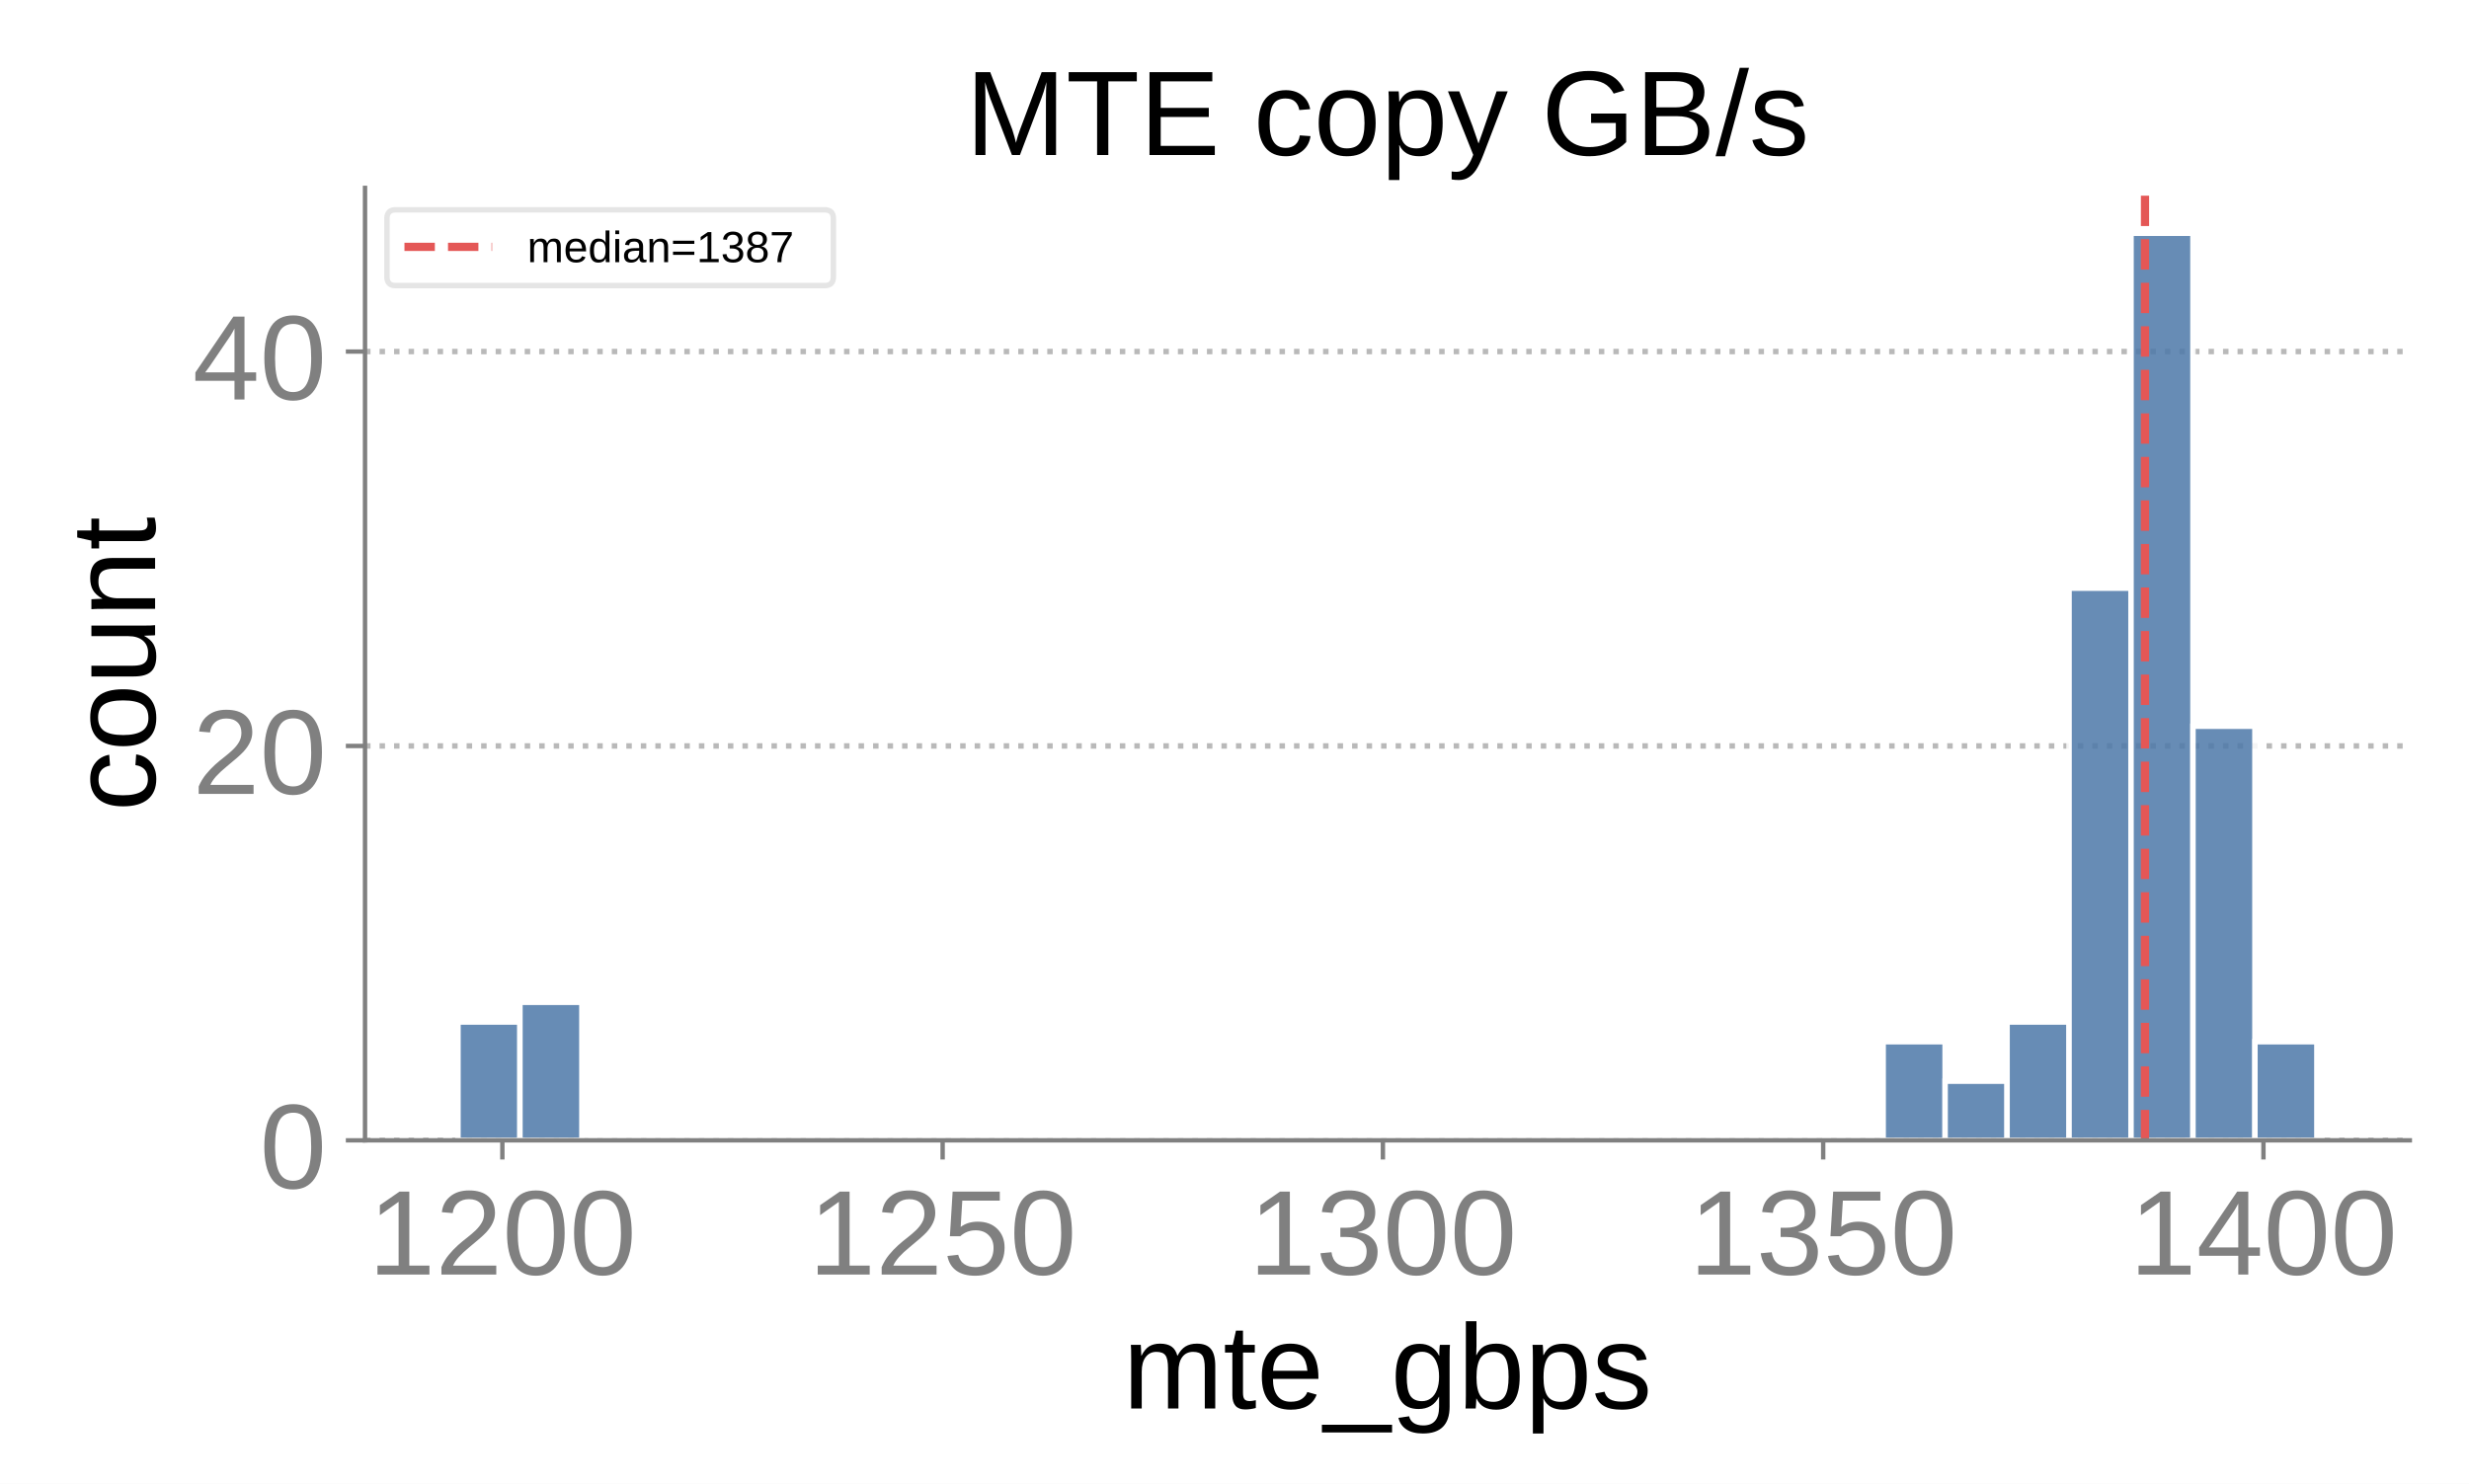
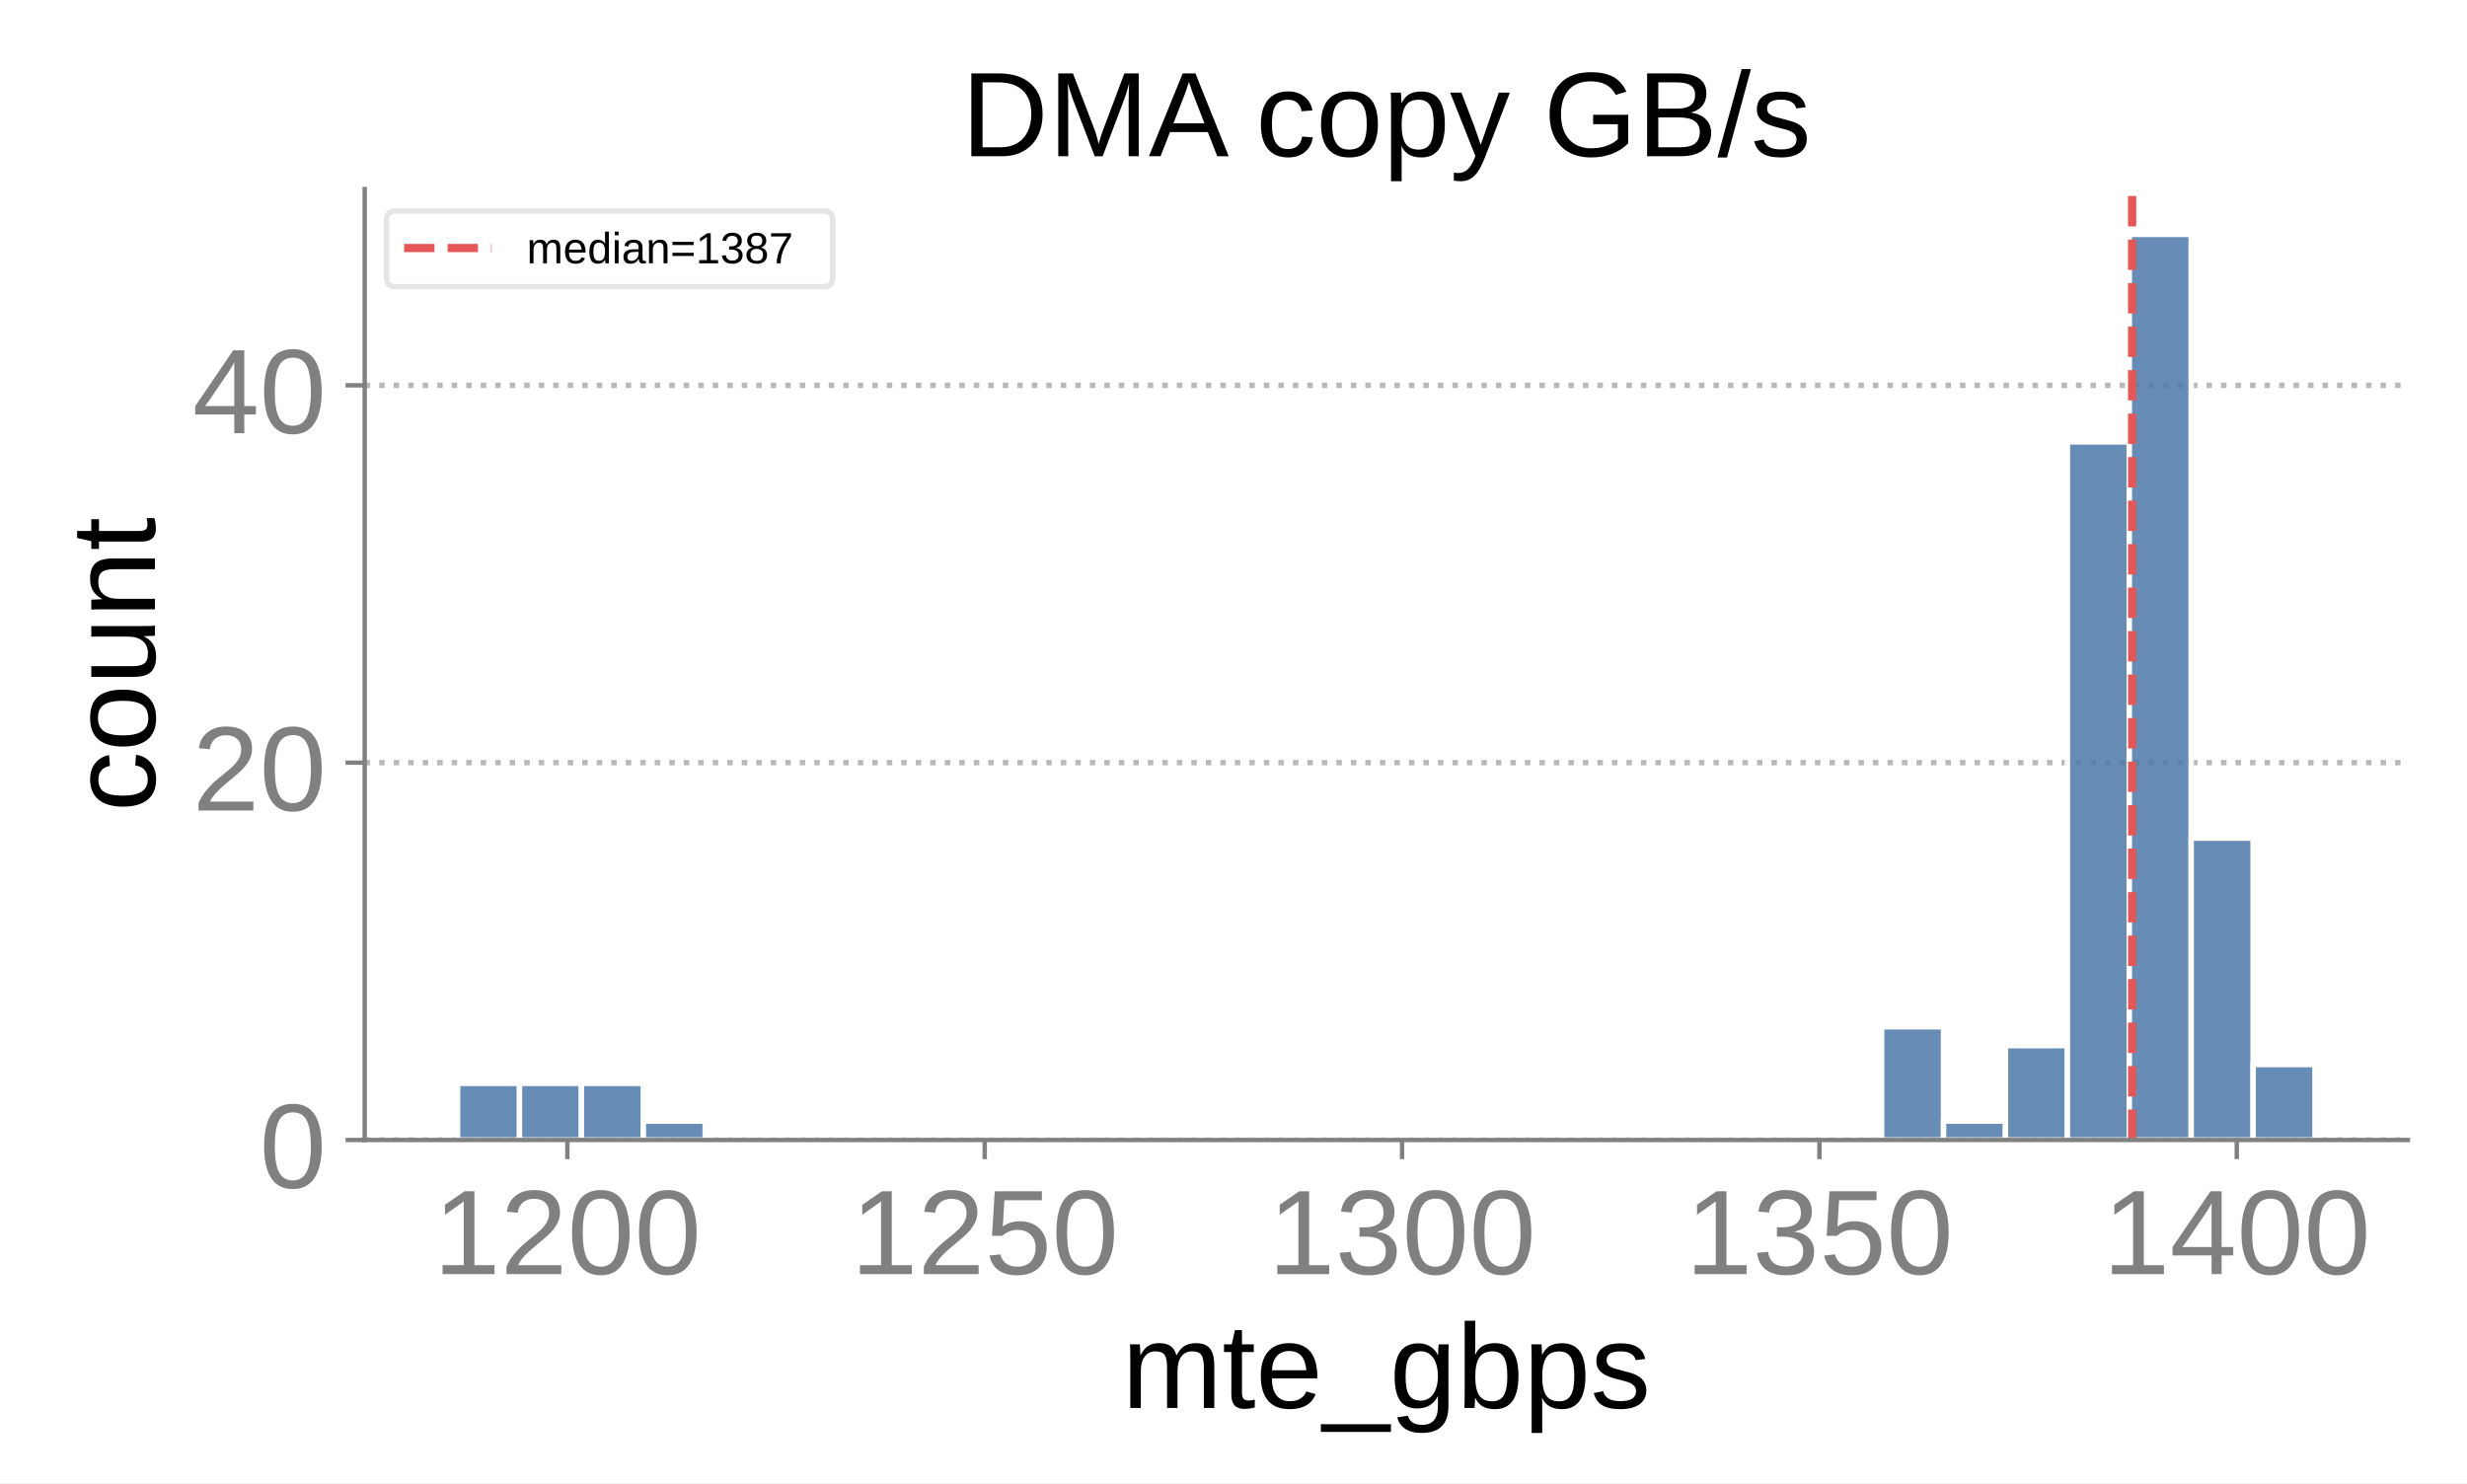
- <svg xmlns="http://www.w3.org/2000/svg" xmlns:xlink="http://www.w3.org/1999/xlink" width="450.746pt" height="270.951pt" viewBox="0 0 450.746 270.951" version="1.1">
+ <svg xmlns="http://www.w3.org/2000/svg" xmlns:xlink="http://www.w3.org/1999/xlink" width="450.784pt" height="271.045pt" viewBox="0 0 450.784 271.045" version="1.1">
  <defs>
    <style type="text/css">*{stroke-linejoin: round; stroke-linecap: butt}</style>
  </defs>
  <g id="figure_1">
    <g id="patch_1">
-       <path d="M 0 270.951  L 450.746 270.951  L 450.746 0  L 0 0  z " style="fill: #ffffff" />
+       <path d="M 0 271.045  L 450.784 271.045  L 450.784 0  L 0 0  z " style="fill: #ffffff" />
    </g>
    <g id="axes_1">
      <g id="patch_2">
-         <path d="M 66.639 208.231  L 439.946 208.231  L 439.946 34.311  L 66.639 34.311  z " style="fill: #ffffff" />
+         <path d="M 66.639 208.325  L 439.984 208.325  L 439.984 34.555  L 66.639 34.555  z " style="fill: #ffffff" />
      </g>
      <g id="matplotlib.axis_1">
        <g id="xtick_1">
          <g id="line2d_1">
            <defs>
-               <path id="m1a70cdd988" d="M 0 0  L 0 3.5  " style="stroke: #808080; stroke-width: 0.8" />
+               <path id="m17ed69a80a" d="M 0 0  L 0 3.5  " style="stroke: #808080; stroke-width: 0.8" />
            </defs>
            <g>
-               <use xlink:href="#m1a70cdd988" x="91.712" y="208.231" style="fill: #808080; stroke: #808080; stroke-width: 0.8" />
+               <use xlink:href="#m17ed69a80a" x="103.675" y="208.325" style="fill: #808080; stroke: #808080; stroke-width: 0.8" />
            </g>
          </g>
          <g id="text_1">
-             <text style="fill: #808080; font: 22px 'PingFang SC', 'Heiti SC', 'STHeiti', 'Calibri', 'Arial', 'Helvetica Neue', 'Arial Unicode MS', 'Noto Sans CJK SC', 'DejaVu Sans', sans-serif; text-anchor: middle" x="91.712" y="232.741" transform="rotate(-0 91.71185 232.7413)">1200</text>
+             <text style="fill: #808080; font: 22px 'PingFang SC', 'Heiti SC', 'STHeiti', 'Calibri', 'Arial', 'Helvetica Neue', 'Arial Unicode MS', 'Noto Sans CJK SC', 'DejaVu Sans', sans-serif; text-anchor: middle" x="103.675" y="232.835" transform="rotate(-0 103.6755 232.8353)">1200</text>
          </g>
        </g>
        <g id="xtick_2">
          <g id="line2d_2">
            <g>
-               <use xlink:href="#m1a70cdd988" x="172.089" y="208.231" style="fill: #808080; stroke: #808080; stroke-width: 0.8" />
+               <use xlink:href="#m17ed69a80a" x="179.935" y="208.325" style="fill: #808080; stroke: #808080; stroke-width: 0.8" />
            </g>
          </g>
          <g id="text_2">
-             <text style="fill: #808080; font: 22px 'PingFang SC', 'Heiti SC', 'STHeiti', 'Calibri', 'Arial', 'Helvetica Neue', 'Arial Unicode MS', 'Noto Sans CJK SC', 'DejaVu Sans', sans-serif; text-anchor: middle" x="172.089" y="232.741" transform="rotate(-0 172.0892 232.7413)">1250</text>
+             <text style="fill: #808080; font: 22px 'PingFang SC', 'Heiti SC', 'STHeiti', 'Calibri', 'Arial', 'Helvetica Neue', 'Arial Unicode MS', 'Noto Sans CJK SC', 'DejaVu Sans', sans-serif; text-anchor: middle" x="179.935" y="232.835" transform="rotate(-0 179.9348 232.8353)">1250</text>
          </g>
        </g>
        <g id="xtick_3">
          <g id="line2d_3">
            <g>
-               <use xlink:href="#m1a70cdd988" x="252.467" y="208.231" style="fill: #808080; stroke: #808080; stroke-width: 0.8" />
+               <use xlink:href="#m17ed69a80a" x="256.194" y="208.325" style="fill: #808080; stroke: #808080; stroke-width: 0.8" />
            </g>
          </g>
          <g id="text_3">
-             <text style="fill: #808080; font: 22px 'PingFang SC', 'Heiti SC', 'STHeiti', 'Calibri', 'Arial', 'Helvetica Neue', 'Arial Unicode MS', 'Noto Sans CJK SC', 'DejaVu Sans', sans-serif; text-anchor: middle" x="252.467" y="232.741" transform="rotate(-0 252.4666 232.7413)">1300</text>
+             <text style="fill: #808080; font: 22px 'PingFang SC', 'Heiti SC', 'STHeiti', 'Calibri', 'Arial', 'Helvetica Neue', 'Arial Unicode MS', 'Noto Sans CJK SC', 'DejaVu Sans', sans-serif; text-anchor: middle" x="256.194" y="232.835" transform="rotate(-0 256.1942 232.8353)">1300</text>
          </g>
        </g>
        <g id="xtick_4">
          <g id="line2d_4">
            <g>
-               <use xlink:href="#m1a70cdd988" x="332.844" y="208.231" style="fill: #808080; stroke: #808080; stroke-width: 0.8" />
+               <use xlink:href="#m17ed69a80a" x="332.454" y="208.325" style="fill: #808080; stroke: #808080; stroke-width: 0.8" />
            </g>
          </g>
          <g id="text_4">
-             <text style="fill: #808080; font: 22px 'PingFang SC', 'Heiti SC', 'STHeiti', 'Calibri', 'Arial', 'Helvetica Neue', 'Arial Unicode MS', 'Noto Sans CJK SC', 'DejaVu Sans', sans-serif; text-anchor: middle" x="332.844" y="232.741" transform="rotate(-0 332.844 232.7413)">1350</text>
+             <text style="fill: #808080; font: 22px 'PingFang SC', 'Heiti SC', 'STHeiti', 'Calibri', 'Arial', 'Helvetica Neue', 'Arial Unicode MS', 'Noto Sans CJK SC', 'DejaVu Sans', sans-serif; text-anchor: middle" x="332.454" y="232.835" transform="rotate(-0 332.4535 232.8353)">1350</text>
          </g>
        </g>
        <g id="xtick_5">
          <g id="line2d_5">
            <g>
-               <use xlink:href="#m1a70cdd988" x="413.221" y="208.231" style="fill: #808080; stroke: #808080; stroke-width: 0.8" />
+               <use xlink:href="#m17ed69a80a" x="408.713" y="208.325" style="fill: #808080; stroke: #808080; stroke-width: 0.8" />
            </g>
          </g>
          <g id="text_5">
-             <text style="fill: #808080; font: 22px 'PingFang SC', 'Heiti SC', 'STHeiti', 'Calibri', 'Arial', 'Helvetica Neue', 'Arial Unicode MS', 'Noto Sans CJK SC', 'DejaVu Sans', sans-serif; text-anchor: middle" x="413.221" y="232.741" transform="rotate(-0 413.2213 232.7413)">1400</text>
+             <text style="fill: #808080; font: 22px 'PingFang SC', 'Heiti SC', 'STHeiti', 'Calibri', 'Arial', 'Helvetica Neue', 'Arial Unicode MS', 'Noto Sans CJK SC', 'DejaVu Sans', sans-serif; text-anchor: middle" x="408.713" y="232.835" transform="rotate(-0 408.7129 232.8353)">1400</text>
          </g>
        </g>
        <g id="text_6">
-           <text style="font: 22px 'PingFang SC', 'Heiti SC', 'STHeiti', 'Calibri', 'Arial', 'Helvetica Neue', 'Arial Unicode MS', 'Noto Sans CJK SC', 'DejaVu Sans', sans-serif; text-anchor: middle" x="253.292" y="257.201" transform="rotate(-0 253.2925 257.2013)">mte_gbps</text>
+           <text style="font: 22px 'PingFang SC', 'Heiti SC', 'STHeiti', 'Calibri', 'Arial', 'Helvetica Neue', 'Arial Unicode MS', 'Noto Sans CJK SC', 'DejaVu Sans', sans-serif; text-anchor: middle" x="253.311" y="257.295" transform="rotate(-0 253.3113 257.2953)">mte_gbps</text>
        </g>
      </g>
      <g id="matplotlib.axis_2">
        <g id="ytick_1">
          <g id="line2d_6">
-             <path d="M 66.639 208.231  L 439.946 208.231  " clip-path="url(#p864f1e08c3)" style="fill: none; stroke-dasharray: 1,1.65; stroke-dashoffset: 0; stroke: #808080; stroke-opacity: 0.55" />
+             <path d="M 66.639 208.325  L 439.984 208.325  " clip-path="url(#p9cca9035a6)" style="fill: none; stroke-dasharray: 1,1.65; stroke-dashoffset: 0; stroke: #808080; stroke-opacity: 0.55" />
          </g>
          <g id="line2d_7">
            <defs>
-               <path id="m023f7e1aeb" d="M 0 0  L -3.5 0  " style="stroke: #808080; stroke-width: 0.8" />
+               <path id="meda887fa91" d="M 0 0  L -3.5 0  " style="stroke: #808080; stroke-width: 0.8" />
            </defs>
            <g>
-               <use xlink:href="#m023f7e1aeb" x="66.639" y="208.231" style="fill: #808080; stroke: #808080; stroke-width: 0.8" />
+               <use xlink:href="#meda887fa91" x="66.639" y="208.325" style="fill: #808080; stroke: #808080; stroke-width: 0.8" />
            </g>
          </g>
          <g id="text_7">
-             <text style="fill: #808080; font: 22px 'PingFang SC', 'Heiti SC', 'STHeiti', 'Calibri', 'Arial', 'Helvetica Neue', 'Arial Unicode MS', 'Noto Sans CJK SC', 'DejaVu Sans', sans-serif; text-anchor: end" x="59.639" y="216.986" transform="rotate(-0 59.63875 216.9859)">0</text>
+             <text style="fill: #808080; font: 22px 'PingFang SC', 'Heiti SC', 'STHeiti', 'Calibri', 'Arial', 'Helvetica Neue', 'Arial Unicode MS', 'Noto Sans CJK SC', 'DejaVu Sans', sans-serif; text-anchor: end" x="59.639" y="217.08" transform="rotate(-0 59.63875 217.08)">0</text>
          </g>
        </g>
        <g id="ytick_2">
          <g id="line2d_8">
-             <path d="M 66.639 136.214  L 439.946 136.214  " clip-path="url(#p864f1e08c3)" style="fill: none; stroke-dasharray: 1,1.65; stroke-dashoffset: 0; stroke: #808080; stroke-opacity: 0.55" />
+             <path d="M 66.639 139.368  L 439.984 139.368  " clip-path="url(#p9cca9035a6)" style="fill: none; stroke-dasharray: 1,1.65; stroke-dashoffset: 0; stroke: #808080; stroke-opacity: 0.55" />
          </g>
          <g id="line2d_9">
            <g>
-               <use xlink:href="#m023f7e1aeb" x="66.639" y="136.214" style="fill: #808080; stroke: #808080; stroke-width: 0.8" />
+               <use xlink:href="#meda887fa91" x="66.639" y="139.368" style="fill: #808080; stroke: #808080; stroke-width: 0.8" />
            </g>
          </g>
          <g id="text_8">
-             <text style="fill: #808080; font: 22px 'PingFang SC', 'Heiti SC', 'STHeiti', 'Calibri', 'Arial', 'Helvetica Neue', 'Arial Unicode MS', 'Noto Sans CJK SC', 'DejaVu Sans', sans-serif; text-anchor: end" x="59.639" y="144.969" transform="rotate(-0 59.63875 144.9694)">20</text>
+             <text style="fill: #808080; font: 22px 'PingFang SC', 'Heiti SC', 'STHeiti', 'Calibri', 'Arial', 'Helvetica Neue', 'Arial Unicode MS', 'Noto Sans CJK SC', 'DejaVu Sans', sans-serif; text-anchor: end" x="59.639" y="148.124" transform="rotate(-0 59.63875 148.1237)">20</text>
          </g>
        </g>
        <g id="ytick_3">
          <g id="line2d_10">
-             <path d="M 66.639 64.197  L 439.946 64.197  " clip-path="url(#p864f1e08c3)" style="fill: none; stroke-dasharray: 1,1.65; stroke-dashoffset: 0; stroke: #808080; stroke-opacity: 0.55" />
+             <path d="M 66.639 70.412  L 439.984 70.412  " clip-path="url(#p9cca9035a6)" style="fill: none; stroke-dasharray: 1,1.65; stroke-dashoffset: 0; stroke: #808080; stroke-opacity: 0.55" />
          </g>
          <g id="line2d_11">
            <g>
-               <use xlink:href="#m023f7e1aeb" x="66.639" y="64.197" style="fill: #808080; stroke: #808080; stroke-width: 0.8" />
+               <use xlink:href="#meda887fa91" x="66.639" y="70.412" style="fill: #808080; stroke: #808080; stroke-width: 0.8" />
            </g>
          </g>
          <g id="text_9">
-             <text style="fill: #808080; font: 22px 'PingFang SC', 'Heiti SC', 'STHeiti', 'Calibri', 'Arial', 'Helvetica Neue', 'Arial Unicode MS', 'Noto Sans CJK SC', 'DejaVu Sans', sans-serif; text-anchor: end" x="59.639" y="72.953" transform="rotate(-0 59.63875 72.95281)">40</text>
+             <text style="fill: #808080; font: 22px 'PingFang SC', 'Heiti SC', 'STHeiti', 'Calibri', 'Arial', 'Helvetica Neue', 'Arial Unicode MS', 'Noto Sans CJK SC', 'DejaVu Sans', sans-serif; text-anchor: end" x="59.639" y="79.167" transform="rotate(-0 59.63875 79.1673)">40</text>
          </g>
        </g>
        <g id="text_10">
-           <text style="font: 22px 'PingFang SC', 'Heiti SC', 'STHeiti', 'Calibri', 'Arial', 'Helvetica Neue', 'Arial Unicode MS', 'Noto Sans CJK SC', 'DejaVu Sans', sans-serif; text-anchor: middle" x="28.311" y="121.271" transform="rotate(-90 28.31063 121.2706)">count</text>
+           <text style="font: 22px 'PingFang SC', 'Heiti SC', 'STHeiti', 'Calibri', 'Arial', 'Helvetica Neue', 'Arial Unicode MS', 'Noto Sans CJK SC', 'DejaVu Sans', sans-serif; text-anchor: middle" x="28.311" y="121.44" transform="rotate(-90 28.31063 121.4397)">count</text>
        </g>
      </g>
      <g id="patch_3">
-         <path d="M 83.607 208.231  L 94.92 208.231  L 94.92 186.626  L 83.607 186.626  z " clip-path="url(#p864f1e08c3)" style="fill: #4c78a8; opacity: 0.85; stroke: #ffffff; stroke-linejoin: miter" />
+         <path d="M 83.609 208.325  L 94.922 208.325  L 94.922 197.981  L 83.609 197.981  z " clip-path="url(#p9cca9035a6)" style="fill: #4c78a8; opacity: 0.85; stroke: #ffffff; stroke-linejoin: miter" />
      </g>
      <g id="patch_4">
-         <path d="M 94.92 208.231  L 106.232 208.231  L 106.232 183.025  L 94.92 183.025  z " clip-path="url(#p864f1e08c3)" style="fill: #4c78a8; opacity: 0.85; stroke: #ffffff; stroke-linejoin: miter" />
+         <path d="M 94.922 208.325  L 106.236 208.325  L 106.236 197.981  L 94.922 197.981  z " clip-path="url(#p9cca9035a6)" style="fill: #4c78a8; opacity: 0.85; stroke: #ffffff; stroke-linejoin: miter" />
      </g>
      <g id="patch_5">
-         <path d="M 106.232 208.231  L 117.544 208.231  L 117.544 208.231  L 106.232 208.231  z " clip-path="url(#p864f1e08c3)" style="fill: #4c78a8; opacity: 0.85; stroke: #ffffff; stroke-linejoin: miter" />
+         <path d="M 106.236 208.325  L 117.549 208.325  L 117.549 197.981  L 106.236 197.981  z " clip-path="url(#p9cca9035a6)" style="fill: #4c78a8; opacity: 0.85; stroke: #ffffff; stroke-linejoin: miter" />
      </g>
      <g id="patch_6">
-         <path d="M 117.544 208.231  L 128.857 208.231  L 128.857 208.231  L 117.544 208.231  z " clip-path="url(#p864f1e08c3)" style="fill: #4c78a8; opacity: 0.85; stroke: #ffffff; stroke-linejoin: miter" />
+         <path d="M 117.549 208.325  L 128.863 208.325  L 128.863 204.877  L 117.549 204.877  z " clip-path="url(#p9cca9035a6)" style="fill: #4c78a8; opacity: 0.85; stroke: #ffffff; stroke-linejoin: miter" />
      </g>
      <g id="patch_7">
-         <path d="M 128.857 208.231  L 140.169 208.231  L 140.169 208.231  L 128.857 208.231  z " clip-path="url(#p864f1e08c3)" style="fill: #4c78a8; opacity: 0.85; stroke: #ffffff; stroke-linejoin: miter" />
+         <path d="M 128.863 208.325  L 140.176 208.325  L 140.176 208.325  L 128.863 208.325  z " clip-path="url(#p9cca9035a6)" style="fill: #4c78a8; opacity: 0.85; stroke: #ffffff; stroke-linejoin: miter" />
      </g>
      <g id="patch_8">
-         <path d="M 140.169 208.231  L 151.481 208.231  L 151.481 208.231  L 140.169 208.231  z " clip-path="url(#p864f1e08c3)" style="fill: #4c78a8; opacity: 0.85; stroke: #ffffff; stroke-linejoin: miter" />
+         <path d="M 140.176 208.325  L 151.49 208.325  L 151.49 208.325  L 140.176 208.325  z " clip-path="url(#p9cca9035a6)" style="fill: #4c78a8; opacity: 0.85; stroke: #ffffff; stroke-linejoin: miter" />
      </g>
      <g id="patch_9">
-         <path d="M 151.481 208.231  L 162.794 208.231  L 162.794 208.231  L 151.481 208.231  z " clip-path="url(#p864f1e08c3)" style="fill: #4c78a8; opacity: 0.85; stroke: #ffffff; stroke-linejoin: miter" />
+         <path d="M 151.49 208.325  L 162.803 208.325  L 162.803 208.325  L 151.49 208.325  z " clip-path="url(#p9cca9035a6)" style="fill: #4c78a8; opacity: 0.85; stroke: #ffffff; stroke-linejoin: miter" />
      </g>
      <g id="patch_10">
-         <path d="M 162.794 208.231  L 174.106 208.231  L 174.106 208.231  L 162.794 208.231  z " clip-path="url(#p864f1e08c3)" style="fill: #4c78a8; opacity: 0.85; stroke: #ffffff; stroke-linejoin: miter" />
+         <path d="M 162.803 208.325  L 174.117 208.325  L 174.117 208.325  L 162.803 208.325  z " clip-path="url(#p9cca9035a6)" style="fill: #4c78a8; opacity: 0.85; stroke: #ffffff; stroke-linejoin: miter" />
      </g>
      <g id="patch_11">
-         <path d="M 174.106 208.231  L 185.418 208.231  L 185.418 208.231  L 174.106 208.231  z " clip-path="url(#p864f1e08c3)" style="fill: #4c78a8; opacity: 0.85; stroke: #ffffff; stroke-linejoin: miter" />
+         <path d="M 174.117 208.325  L 185.43 208.325  L 185.43 208.325  L 174.117 208.325  z " clip-path="url(#p9cca9035a6)" style="fill: #4c78a8; opacity: 0.85; stroke: #ffffff; stroke-linejoin: miter" />
      </g>
      <g id="patch_12">
-         <path d="M 185.418 208.231  L 196.731 208.231  L 196.731 208.231  L 185.418 208.231  z " clip-path="url(#p864f1e08c3)" style="fill: #4c78a8; opacity: 0.85; stroke: #ffffff; stroke-linejoin: miter" />
+         <path d="M 185.43 208.325  L 196.744 208.325  L 196.744 208.325  L 185.43 208.325  z " clip-path="url(#p9cca9035a6)" style="fill: #4c78a8; opacity: 0.85; stroke: #ffffff; stroke-linejoin: miter" />
      </g>
      <g id="patch_13">
-         <path d="M 196.731 208.231  L 208.043 208.231  L 208.043 208.231  L 196.731 208.231  z " clip-path="url(#p864f1e08c3)" style="fill: #4c78a8; opacity: 0.85; stroke: #ffffff; stroke-linejoin: miter" />
+         <path d="M 196.744 208.325  L 208.057 208.325  L 208.057 208.325  L 196.744 208.325  z " clip-path="url(#p9cca9035a6)" style="fill: #4c78a8; opacity: 0.85; stroke: #ffffff; stroke-linejoin: miter" />
      </g>
      <g id="patch_14">
-         <path d="M 208.043 208.231  L 219.355 208.231  L 219.355 208.231  L 208.043 208.231  z " clip-path="url(#p864f1e08c3)" style="fill: #4c78a8; opacity: 0.85; stroke: #ffffff; stroke-linejoin: miter" />
+         <path d="M 208.057 208.325  L 219.371 208.325  L 219.371 208.325  L 208.057 208.325  z " clip-path="url(#p9cca9035a6)" style="fill: #4c78a8; opacity: 0.85; stroke: #ffffff; stroke-linejoin: miter" />
      </g>
      <g id="patch_15">
-         <path d="M 219.355 208.231  L 230.668 208.231  L 230.668 208.231  L 219.355 208.231  z " clip-path="url(#p864f1e08c3)" style="fill: #4c78a8; opacity: 0.85; stroke: #ffffff; stroke-linejoin: miter" />
+         <path d="M 219.371 208.325  L 230.684 208.325  L 230.684 208.325  L 219.371 208.325  z " clip-path="url(#p9cca9035a6)" style="fill: #4c78a8; opacity: 0.85; stroke: #ffffff; stroke-linejoin: miter" />
      </g>
      <g id="patch_16">
-         <path d="M 230.668 208.231  L 241.98 208.231  L 241.98 208.231  L 230.668 208.231  z " clip-path="url(#p864f1e08c3)" style="fill: #4c78a8; opacity: 0.85; stroke: #ffffff; stroke-linejoin: miter" />
+         <path d="M 230.684 208.325  L 241.998 208.325  L 241.998 208.325  L 230.684 208.325  z " clip-path="url(#p9cca9035a6)" style="fill: #4c78a8; opacity: 0.85; stroke: #ffffff; stroke-linejoin: miter" />
      </g>
      <g id="patch_17">
-         <path d="M 241.98 208.231  L 253.292 208.231  L 253.292 208.231  L 241.98 208.231  z " clip-path="url(#p864f1e08c3)" style="fill: #4c78a8; opacity: 0.85; stroke: #ffffff; stroke-linejoin: miter" />
+         <path d="M 241.998 208.325  L 253.311 208.325  L 253.311 208.325  L 241.998 208.325  z " clip-path="url(#p9cca9035a6)" style="fill: #4c78a8; opacity: 0.85; stroke: #ffffff; stroke-linejoin: miter" />
      </g>
      <g id="patch_18">
-         <path d="M 253.292 208.231  L 264.605 208.231  L 264.605 208.231  L 253.292 208.231  z " clip-path="url(#p864f1e08c3)" style="fill: #4c78a8; opacity: 0.85; stroke: #ffffff; stroke-linejoin: miter" />
+         <path d="M 253.311 208.325  L 264.625 208.325  L 264.625 208.325  L 253.311 208.325  z " clip-path="url(#p9cca9035a6)" style="fill: #4c78a8; opacity: 0.85; stroke: #ffffff; stroke-linejoin: miter" />
      </g>
      <g id="patch_19">
-         <path d="M 264.605 208.231  L 275.917 208.231  L 275.917 208.231  L 264.605 208.231  z " clip-path="url(#p864f1e08c3)" style="fill: #4c78a8; opacity: 0.85; stroke: #ffffff; stroke-linejoin: miter" />
+         <path d="M 264.625 208.325  L 275.938 208.325  L 275.938 208.325  L 264.625 208.325  z " clip-path="url(#p9cca9035a6)" style="fill: #4c78a8; opacity: 0.85; stroke: #ffffff; stroke-linejoin: miter" />
      </g>
      <g id="patch_20">
-         <path d="M 275.917 208.231  L 287.23 208.231  L 287.23 208.231  L 275.917 208.231  z " clip-path="url(#p864f1e08c3)" style="fill: #4c78a8; opacity: 0.85; stroke: #ffffff; stroke-linejoin: miter" />
+         <path d="M 275.938 208.325  L 287.252 208.325  L 287.252 208.325  L 275.938 208.325  z " clip-path="url(#p9cca9035a6)" style="fill: #4c78a8; opacity: 0.85; stroke: #ffffff; stroke-linejoin: miter" />
      </g>
      <g id="patch_21">
-         <path d="M 287.23 208.231  L 298.542 208.231  L 298.542 208.231  L 287.23 208.231  z " clip-path="url(#p864f1e08c3)" style="fill: #4c78a8; opacity: 0.85; stroke: #ffffff; stroke-linejoin: miter" />
+         <path d="M 287.252 208.325  L 298.565 208.325  L 298.565 208.325  L 287.252 208.325  z " clip-path="url(#p9cca9035a6)" style="fill: #4c78a8; opacity: 0.85; stroke: #ffffff; stroke-linejoin: miter" />
      </g>
      <g id="patch_22">
-         <path d="M 298.542 208.231  L 309.854 208.231  L 309.854 208.231  L 298.542 208.231  z " clip-path="url(#p864f1e08c3)" style="fill: #4c78a8; opacity: 0.85; stroke: #ffffff; stroke-linejoin: miter" />
+         <path d="M 298.565 208.325  L 309.879 208.325  L 309.879 208.325  L 298.565 208.325  z " clip-path="url(#p9cca9035a6)" style="fill: #4c78a8; opacity: 0.85; stroke: #ffffff; stroke-linejoin: miter" />
      </g>
      <g id="patch_23">
-         <path d="M 309.854 208.231  L 321.167 208.231  L 321.167 208.231  L 309.854 208.231  z " clip-path="url(#p864f1e08c3)" style="fill: #4c78a8; opacity: 0.85; stroke: #ffffff; stroke-linejoin: miter" />
+         <path d="M 309.879 208.325  L 321.192 208.325  L 321.192 208.325  L 309.879 208.325  z " clip-path="url(#p9cca9035a6)" style="fill: #4c78a8; opacity: 0.85; stroke: #ffffff; stroke-linejoin: miter" />
      </g>
      <g id="patch_24">
-         <path d="M 321.167 208.231  L 332.479 208.231  L 332.479 208.231  L 321.167 208.231  z " clip-path="url(#p864f1e08c3)" style="fill: #4c78a8; opacity: 0.85; stroke: #ffffff; stroke-linejoin: miter" />
+         <path d="M 321.192 208.325  L 332.506 208.325  L 332.506 208.325  L 321.192 208.325  z " clip-path="url(#p9cca9035a6)" style="fill: #4c78a8; opacity: 0.85; stroke: #ffffff; stroke-linejoin: miter" />
      </g>
      <g id="patch_25">
-         <path d="M 332.479 208.231  L 343.791 208.231  L 343.791 208.231  L 332.479 208.231  z " clip-path="url(#p864f1e08c3)" style="fill: #4c78a8; opacity: 0.85; stroke: #ffffff; stroke-linejoin: miter" />
+         <path d="M 332.506 208.325  L 343.819 208.325  L 343.819 208.325  L 332.506 208.325  z " clip-path="url(#p9cca9035a6)" style="fill: #4c78a8; opacity: 0.85; stroke: #ffffff; stroke-linejoin: miter" />
      </g>
      <g id="patch_26">
-         <path d="M 343.791 208.231  L 355.104 208.231  L 355.104 190.226  L 343.791 190.226  z " clip-path="url(#p864f1e08c3)" style="fill: #4c78a8; opacity: 0.85; stroke: #ffffff; stroke-linejoin: miter" />
+         <path d="M 343.819 208.325  L 355.133 208.325  L 355.133 187.638  L 343.819 187.638  z " clip-path="url(#p9cca9035a6)" style="fill: #4c78a8; opacity: 0.85; stroke: #ffffff; stroke-linejoin: miter" />
      </g>
      <g id="patch_27">
-         <path d="M 355.104 208.231  L 366.416 208.231  L 366.416 197.428  L 355.104 197.428  z " clip-path="url(#p864f1e08c3)" style="fill: #4c78a8; opacity: 0.85; stroke: #ffffff; stroke-linejoin: miter" />
+         <path d="M 355.133 208.325  L 366.446 208.325  L 366.446 204.877  L 355.133 204.877  z " clip-path="url(#p9cca9035a6)" style="fill: #4c78a8; opacity: 0.85; stroke: #ffffff; stroke-linejoin: miter" />
      </g>
      <g id="patch_28">
-         <path d="M 366.416 208.231  L 377.728 208.231  L 377.728 186.626  L 366.416 186.626  z " clip-path="url(#p864f1e08c3)" style="fill: #4c78a8; opacity: 0.85; stroke: #ffffff; stroke-linejoin: miter" />
+         <path d="M 366.446 208.325  L 377.76 208.325  L 377.76 191.086  L 366.446 191.086  z " clip-path="url(#p9cca9035a6)" style="fill: #4c78a8; opacity: 0.85; stroke: #ffffff; stroke-linejoin: miter" />
      </g>
      <g id="patch_29">
-         <path d="M 377.728 208.231  L 389.041 208.231  L 389.041 107.407  L 377.728 107.407  z " clip-path="url(#p864f1e08c3)" style="fill: #4c78a8; opacity: 0.85; stroke: #ffffff; stroke-linejoin: miter" />
+         <path d="M 377.76 208.325  L 389.073 208.325  L 389.073 80.755  L 377.76 80.755  z " clip-path="url(#p9cca9035a6)" style="fill: #4c78a8; opacity: 0.85; stroke: #ffffff; stroke-linejoin: miter" />
      </g>
      <g id="patch_30">
-         <path d="M 389.041 208.231  L 400.353 208.231  L 400.353 42.593  L 389.041 42.593  z " clip-path="url(#p864f1e08c3)" style="fill: #4c78a8; opacity: 0.85; stroke: #ffffff; stroke-linejoin: miter" />
+         <path d="M 389.073 208.325  L 400.387 208.325  L 400.387 42.829  L 389.073 42.829  z " clip-path="url(#p9cca9035a6)" style="fill: #4c78a8; opacity: 0.85; stroke: #ffffff; stroke-linejoin: miter" />
      </g>
      <g id="patch_31">
-         <path d="M 400.353 208.231  L 411.665 208.231  L 411.665 132.613  L 400.353 132.613  z " clip-path="url(#p864f1e08c3)" style="fill: #4c78a8; opacity: 0.85; stroke: #ffffff; stroke-linejoin: miter" />
+         <path d="M 400.387 208.325  L 411.7 208.325  L 411.7 153.16  L 400.387 153.16  z " clip-path="url(#p9cca9035a6)" style="fill: #4c78a8; opacity: 0.85; stroke: #ffffff; stroke-linejoin: miter" />
      </g>
      <g id="patch_32">
-         <path d="M 411.665 208.231  L 422.978 208.231  L 422.978 190.226  L 411.665 190.226  z " clip-path="url(#p864f1e08c3)" style="fill: #4c78a8; opacity: 0.85; stroke: #ffffff; stroke-linejoin: miter" />
+         <path d="M 411.7 208.325  L 423.014 208.325  L 423.014 194.533  L 411.7 194.533  z " clip-path="url(#p9cca9035a6)" style="fill: #4c78a8; opacity: 0.85; stroke: #ffffff; stroke-linejoin: miter" />
      </g>
      <g id="line2d_12">
-         <path d="M 391.595 208.231  L 391.595 34.311  " clip-path="url(#p864f1e08c3)" style="fill: none; stroke-dasharray: 5.55,2.4; stroke-dashoffset: 0; stroke: #e45756; stroke-width: 1.5" />
+         <path d="M 389.593 208.325  L 389.593 34.555  " clip-path="url(#p9cca9035a6)" style="fill: none; stroke-dasharray: 5.55,2.4; stroke-dashoffset: 0; stroke: #e45756; stroke-width: 1.5" />
      </g>
      <g id="patch_33">
-         <path d="M 66.639 208.231  L 66.639 34.311  " style="fill: none; stroke: #808080; stroke-width: 0.8; stroke-linejoin: miter; stroke-linecap: square" />
+         <path d="M 66.639 208.325  L 66.639 34.555  " style="fill: none; stroke: #808080; stroke-width: 0.8; stroke-linejoin: miter; stroke-linecap: square" />
      </g>
      <g id="patch_34">
-         <path d="M 66.639 208.231  L 439.946 208.231  " style="fill: none; stroke: #808080; stroke-width: 0.8; stroke-linejoin: miter; stroke-linecap: square" />
+         <path d="M 66.639 208.325  L 439.984 208.325  " style="fill: none; stroke: #808080; stroke-width: 0.8; stroke-linejoin: miter; stroke-linecap: square" />
      </g>
      <g id="text_11">
-         <text style="font: 22px 'PingFang SC', 'Heiti SC', 'STHeiti', 'Calibri', 'Arial', 'Helvetica Neue', 'Arial Unicode MS', 'Noto Sans CJK SC', 'DejaVu Sans', sans-serif; text-anchor: middle" x="253.292" y="28.311" transform="rotate(-0 253.2925 28.31063)">MTE copy GB/s</text>
+         <text style="font: 22px 'PingFang SC', 'Heiti SC', 'STHeiti', 'Calibri', 'Arial', 'Helvetica Neue', 'Arial Unicode MS', 'Noto Sans CJK SC', 'DejaVu Sans', sans-serif; text-anchor: middle" x="253.311" y="28.555" transform="rotate(-0 253.3113 28.55469)">DMA copy GB/s</text>
      </g>
      <g id="legend_1">
        <g id="patch_35">
-           <path d="M 72.239 52.151  L 150.544 52.151  Q 152.144 52.151 152.144 50.551  L 152.144 39.911  Q 152.144 38.311 150.544 38.311  L 72.239 38.311  Q 70.639 38.311 70.639 39.911  L 70.639 50.551  Q 70.639 52.151 72.239 52.151  z " style="fill: #ffffff; opacity: 0.5; stroke: #cccccc; stroke-linejoin: miter" />
+           <path d="M 72.239 52.395  L 150.544 52.395  Q 152.144 52.395 152.144 50.795  L 152.144 40.155  Q 152.144 38.555 150.544 38.555  L 72.239 38.555  Q 70.639 38.555 70.639 40.155  L 70.639 50.795  Q 70.639 52.395 72.239 52.395  z " style="fill: #ffffff; opacity: 0.5; stroke: #cccccc; stroke-linejoin: miter" />
        </g>
        <g id="line2d_13">
-           <path d="M 73.839 45.078  L 81.839 45.078  L 89.839 45.078  " style="fill: none; stroke-dasharray: 5.55,2.4; stroke-dashoffset: 0; stroke: #e45756; stroke-width: 1.5" />
+           <path d="M 73.839 45.322  L 81.839 45.322  L 89.839 45.322  " style="fill: none; stroke-dasharray: 5.55,2.4; stroke-dashoffset: 0; stroke: #e45756; stroke-width: 1.5" />
        </g>
        <g id="text_12">
-           <text style="font: 8px 'PingFang SC', 'Heiti SC', 'STHeiti', 'Calibri', 'Arial', 'Helvetica Neue', 'Arial Unicode MS', 'Noto Sans CJK SC', 'DejaVu Sans', sans-serif; text-anchor: start" x="96.239" y="47.878" transform="rotate(-0 96.23875 47.87812)">median=1387</text>
+           <text style="font: 8px 'PingFang SC', 'Heiti SC', 'STHeiti', 'Calibri', 'Arial', 'Helvetica Neue', 'Arial Unicode MS', 'Noto Sans CJK SC', 'DejaVu Sans', sans-serif; text-anchor: start" x="96.239" y="48.122" transform="rotate(-0 96.23875 48.12219)">median=1387</text>
        </g>
      </g>
    </g>
  </g>
  <defs>
-     <clipPath id="p864f1e08c3">
-       <rect x="66.639" y="34.311" width="373.308" height="173.92" />
+     <clipPath id="p9cca9035a6">
+       <rect x="66.639" y="34.555" width="373.345" height="173.77" />
    </clipPath>
  </defs>
</svg>
